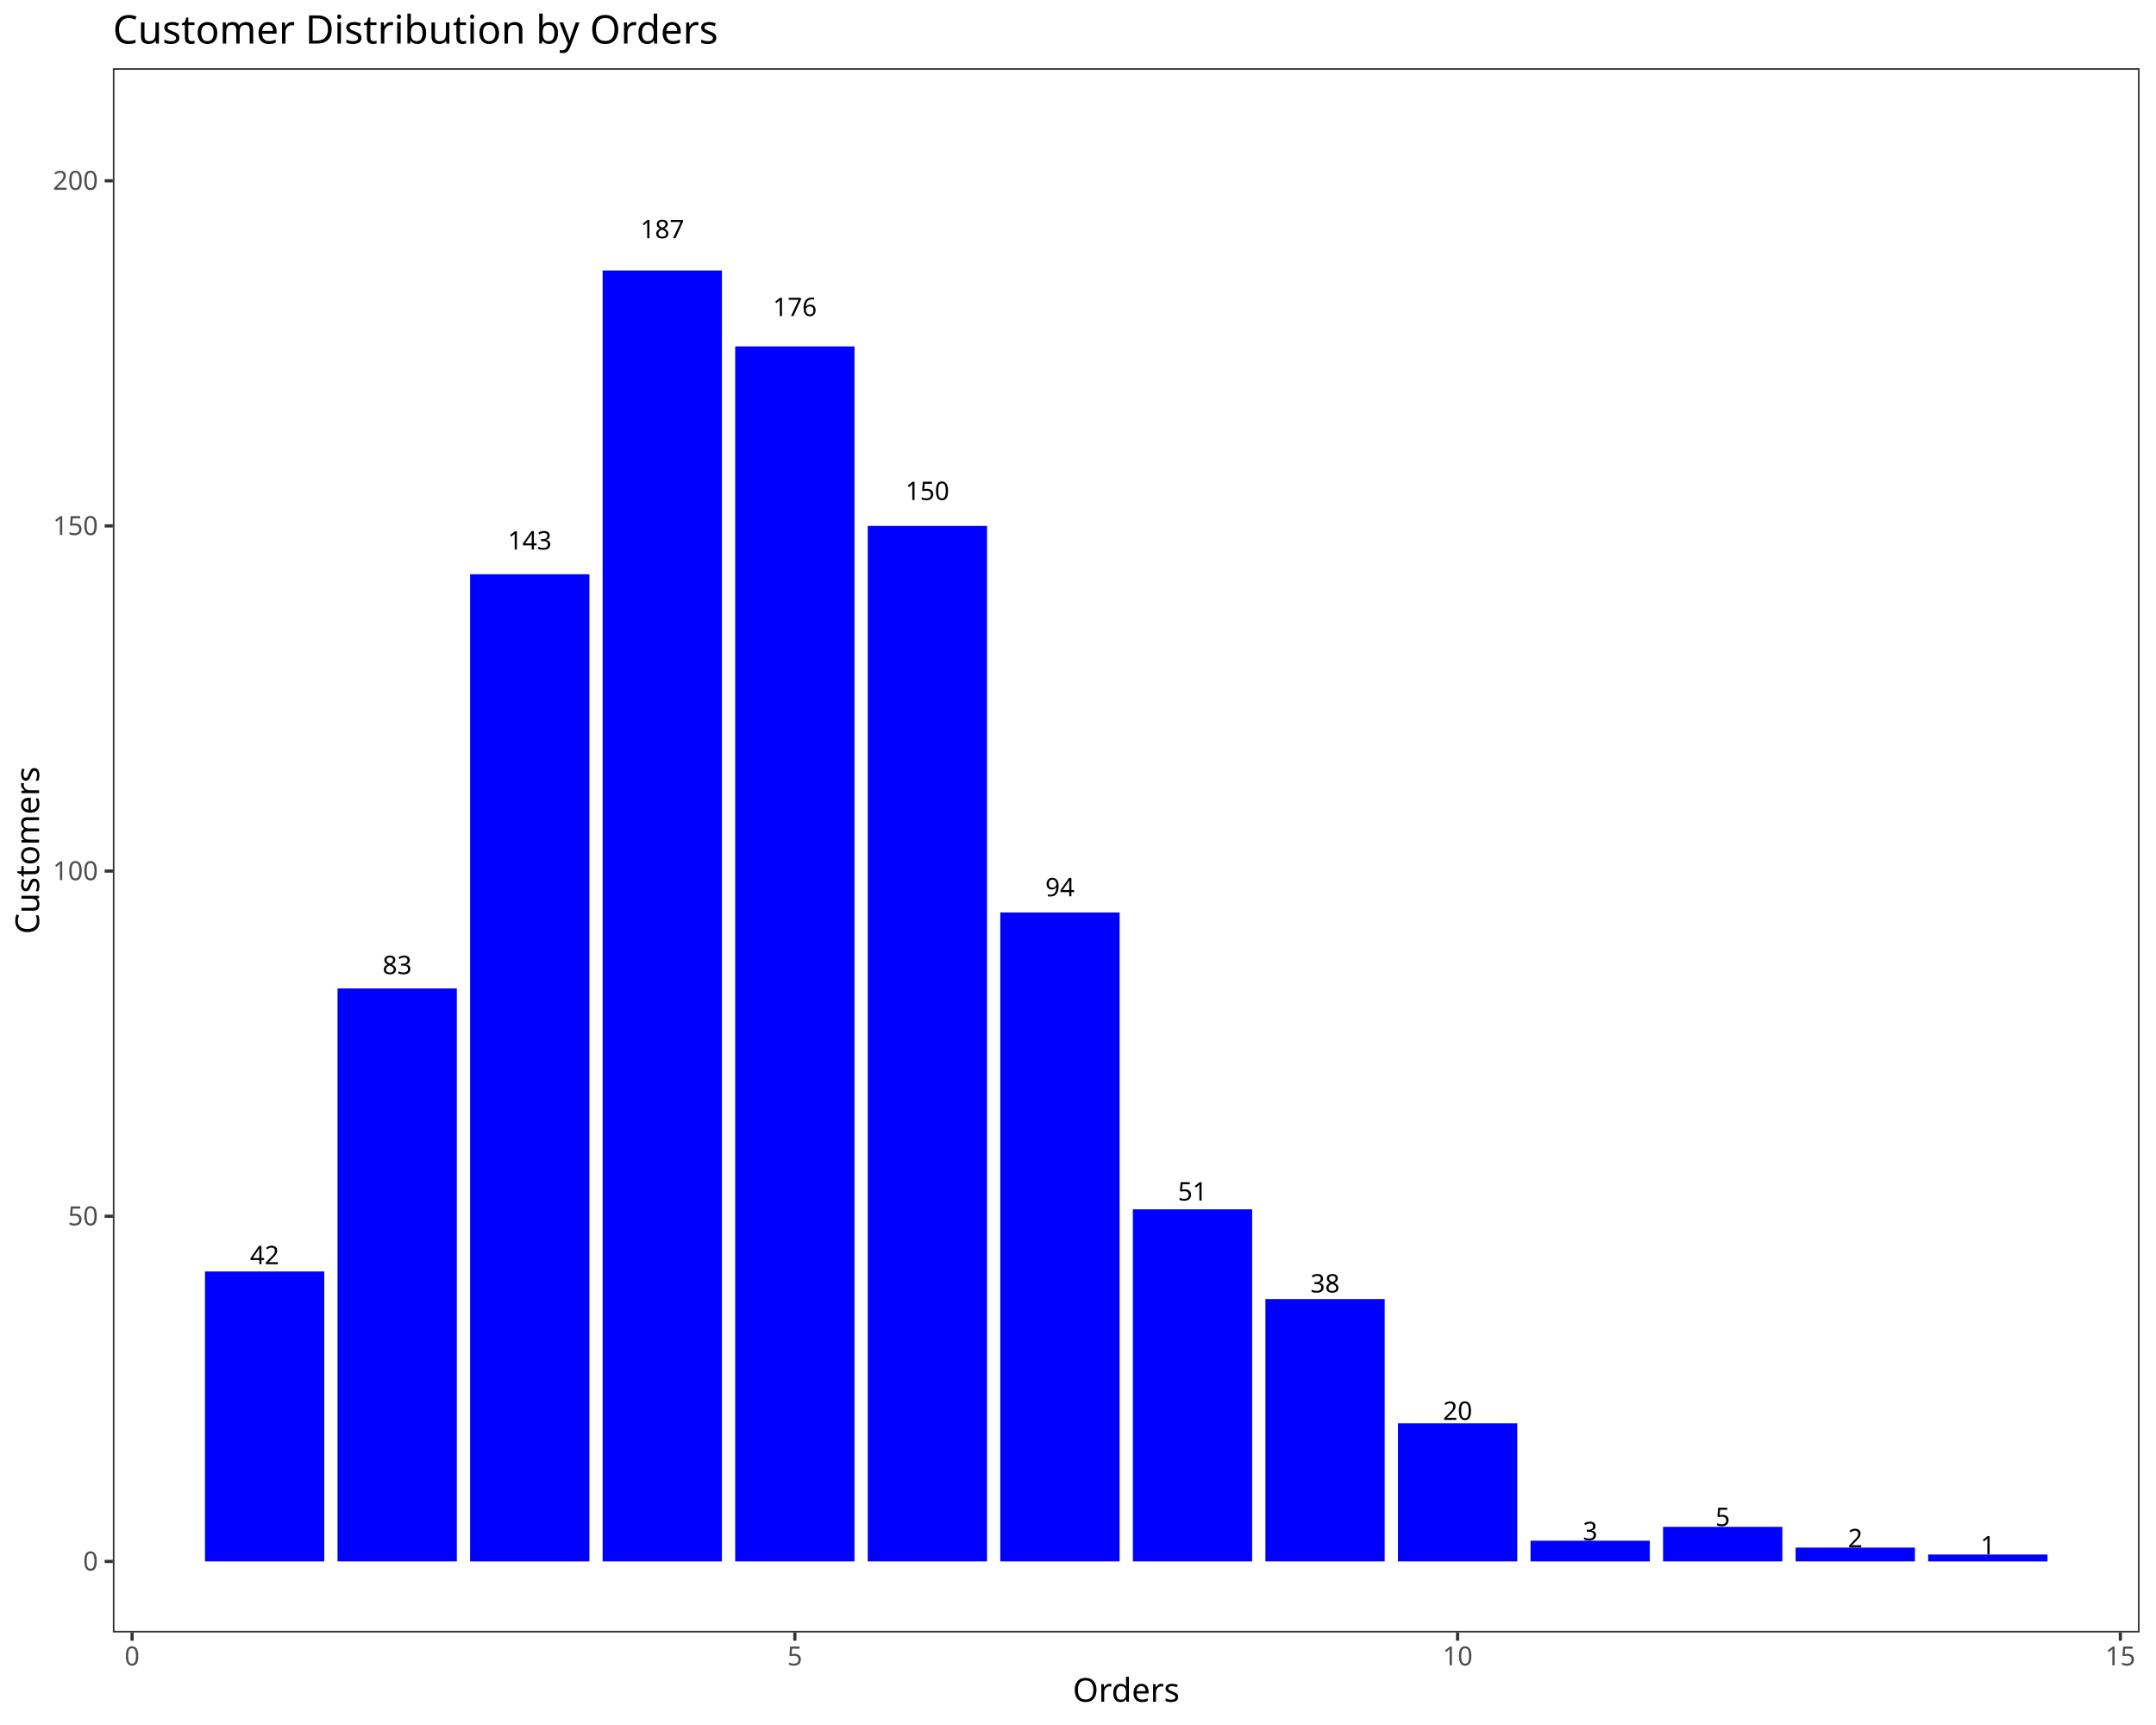
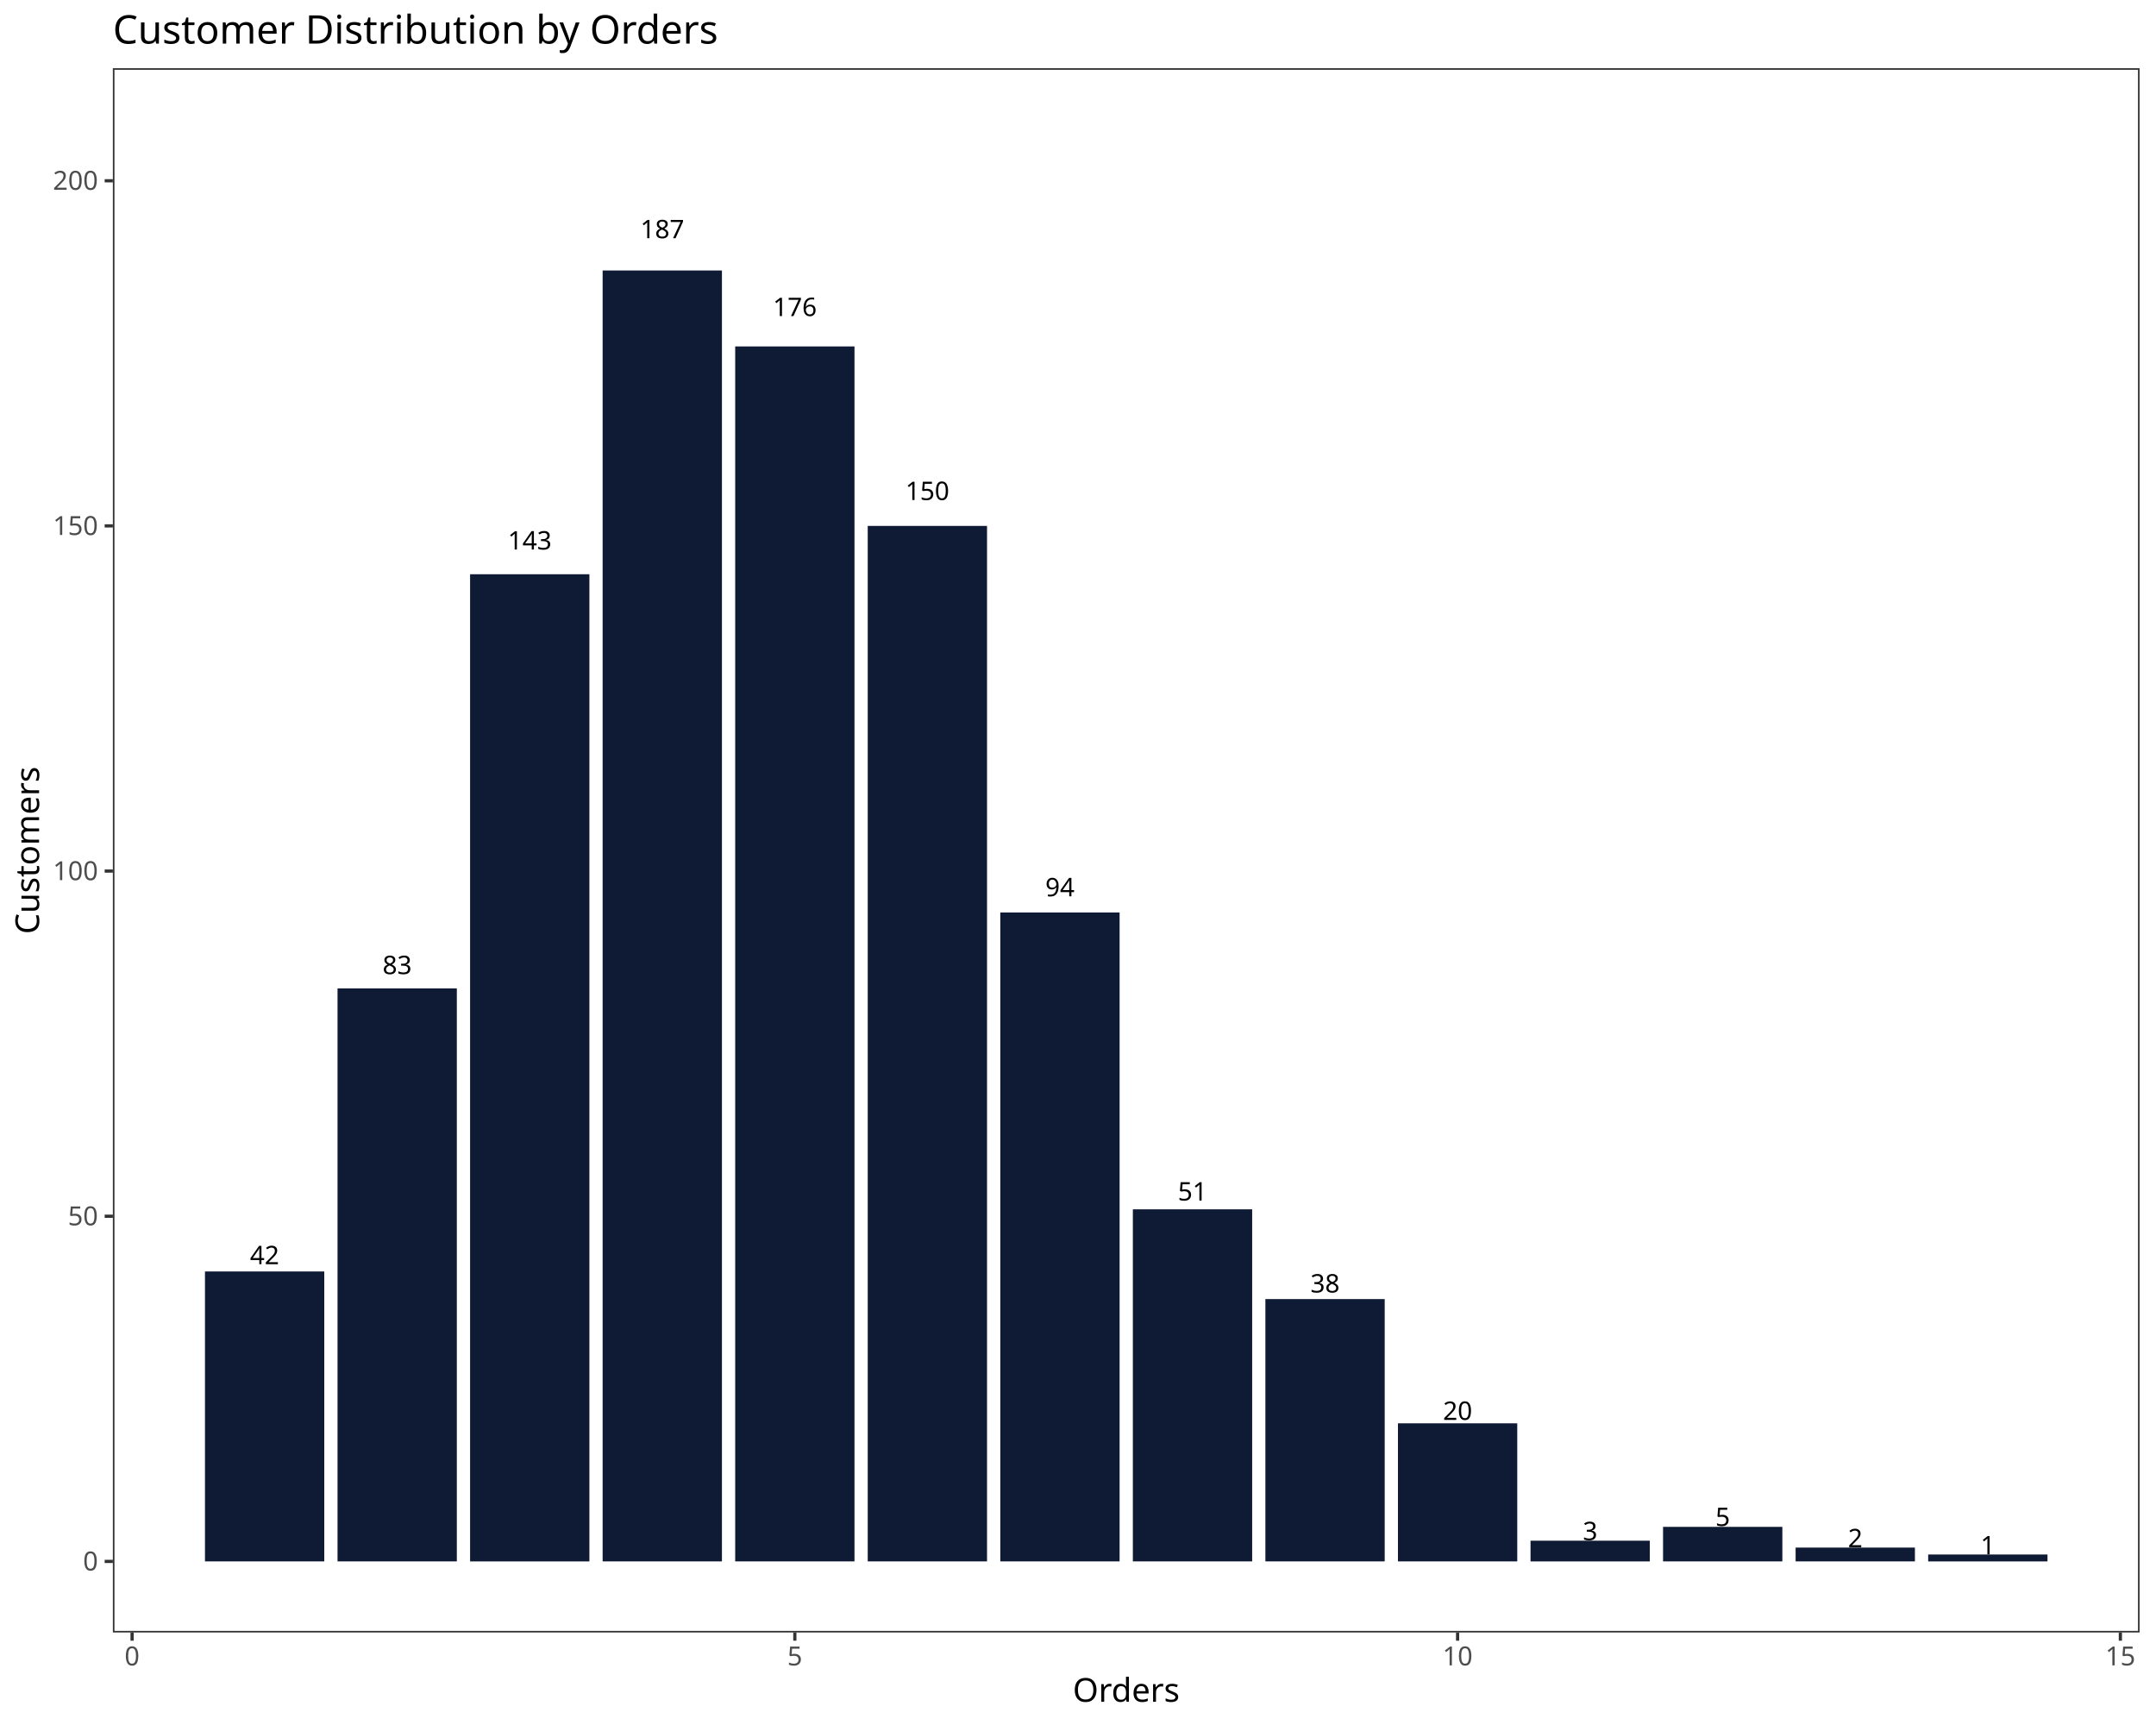
<svg xmlns="http://www.w3.org/2000/svg" class="svglite" data-engine-version="2.0" width="720.00pt" height="576.00pt" viewBox="0 0 720.00 576.00">
  <defs>
    <style type="text/css">
    .svglite line, .svglite polyline, .svglite polygon, .svglite path, .svglite rect, .svglite circle {
      fill: none;
      stroke: #000000;
      stroke-linecap: round;
      stroke-linejoin: round;
      stroke-miterlimit: 10.00;
    }
  </style>
  </defs>
  <rect width="100%" height="100%" style="stroke: none; fill: #FFFFFF;" />
  <defs>
    <clipPath id="cpMC4wMHw3MjAuMDB8MC4wMHw1NzYuMDA=">
      <rect x="0.00" y="0.00" width="720.00" height="576.00" />
    </clipPath>
  </defs>
  <g clip-path="url(#cpMC4wMHw3MjAuMDB8MC4wMHw1NzYuMDA=)">
    <rect x="0.00" y="0.00" width="720.00" height="576.00" style="stroke-width: 1.07; stroke: #FFFFFF; fill: #FFFFFF;" />
  </g>
  <defs>
    <clipPath id="cpMzcuNjl8NzE0LjUyfDIyLjc4fDU0NS4xMQ==">
      <rect x="37.69" y="22.78" width="676.83" height="522.33" />
    </clipPath>
  </defs>
  <g clip-path="url(#cpMzcuNjl8NzE0LjUyfDIyLjc4fDU0NS4xMQ==)">
    <rect x="37.69" y="22.78" width="676.83" height="522.33" style="stroke-width: 1.07; stroke: none; fill: #FFFFFF;" />
-     <rect x="68.45" y="424.56" width="39.84" height="96.81" style="stroke-width: 1.07; stroke: none; stroke-linecap: butt; stroke-linejoin: miter; fill: #0000FF;" />
-     <rect x="112.72" y="330.05" width="39.84" height="191.32" style="stroke-width: 1.07; stroke: none; stroke-linecap: butt; stroke-linejoin: miter; fill: #0000FF;" />
-     <rect x="156.99" y="191.75" width="39.84" height="329.63" style="stroke-width: 1.07; stroke: none; stroke-linecap: butt; stroke-linejoin: miter; fill: #0000FF;" />
-     <rect x="201.25" y="90.32" width="39.84" height="431.05" style="stroke-width: 1.07; stroke: none; stroke-linecap: butt; stroke-linejoin: miter; fill: #0000FF;" />
-     <rect x="245.52" y="115.68" width="39.84" height="405.69" style="stroke-width: 1.07; stroke: none; stroke-linecap: butt; stroke-linejoin: miter; fill: #0000FF;" />
-     <rect x="289.78" y="175.61" width="39.84" height="345.76" style="stroke-width: 1.07; stroke: none; stroke-linecap: butt; stroke-linejoin: miter; fill: #0000FF;" />
-     <rect x="334.05" y="304.69" width="39.84" height="216.68" style="stroke-width: 1.07; stroke: none; stroke-linecap: butt; stroke-linejoin: miter; fill: #0000FF;" />
-     <rect x="378.32" y="403.81" width="39.84" height="117.56" style="stroke-width: 1.07; stroke: none; stroke-linecap: butt; stroke-linejoin: miter; fill: #0000FF;" />
-     <rect x="422.58" y="433.78" width="39.84" height="87.59" style="stroke-width: 1.07; stroke: none; stroke-linecap: butt; stroke-linejoin: miter; fill: #0000FF;" />
-     <rect x="466.85" y="475.27" width="39.84" height="46.10" style="stroke-width: 1.07; stroke: none; stroke-linecap: butt; stroke-linejoin: miter; fill: #0000FF;" />
-     <rect x="511.12" y="514.46" width="39.84" height="6.92" style="stroke-width: 1.07; stroke: none; stroke-linecap: butt; stroke-linejoin: miter; fill: #0000FF;" />
-     <rect x="555.38" y="509.84" width="39.84" height="11.53" style="stroke-width: 1.07; stroke: none; stroke-linecap: butt; stroke-linejoin: miter; fill: #0000FF;" />
-     <rect x="599.65" y="516.76" width="39.84" height="4.61" style="stroke-width: 1.07; stroke: none; stroke-linecap: butt; stroke-linejoin: miter; fill: #0000FF;" />
-     <rect x="643.92" y="519.07" width="39.84" height="2.31" style="stroke-width: 1.07; stroke: none; stroke-linecap: butt; stroke-linejoin: miter; fill: #0000FF;" />
+     <rect x="68.45" y="424.56" width="39.84" height="96.81" style="stroke-width: 1.07; stroke: none; stroke-linecap: butt; stroke-linejoin: miter; fill: #0F1A34;" />
+     <rect x="112.72" y="330.05" width="39.84" height="191.32" style="stroke-width: 1.07; stroke: none; stroke-linecap: butt; stroke-linejoin: miter; fill: #0F1A34;" />
+     <rect x="156.99" y="191.75" width="39.84" height="329.63" style="stroke-width: 1.07; stroke: none; stroke-linecap: butt; stroke-linejoin: miter; fill: #0F1A34;" />
+     <rect x="201.25" y="90.32" width="39.84" height="431.05" style="stroke-width: 1.07; stroke: none; stroke-linecap: butt; stroke-linejoin: miter; fill: #0F1A34;" />
+     <rect x="245.52" y="115.68" width="39.84" height="405.69" style="stroke-width: 1.07; stroke: none; stroke-linecap: butt; stroke-linejoin: miter; fill: #0F1A34;" />
+     <rect x="289.78" y="175.61" width="39.84" height="345.76" style="stroke-width: 1.07; stroke: none; stroke-linecap: butt; stroke-linejoin: miter; fill: #0F1A34;" />
+     <rect x="334.05" y="304.69" width="39.84" height="216.68" style="stroke-width: 1.07; stroke: none; stroke-linecap: butt; stroke-linejoin: miter; fill: #0F1A34;" />
+     <rect x="378.32" y="403.81" width="39.84" height="117.56" style="stroke-width: 1.07; stroke: none; stroke-linecap: butt; stroke-linejoin: miter; fill: #0F1A34;" />
+     <rect x="422.58" y="433.78" width="39.84" height="87.59" style="stroke-width: 1.07; stroke: none; stroke-linecap: butt; stroke-linejoin: miter; fill: #0F1A34;" />
+     <rect x="466.85" y="475.27" width="39.84" height="46.10" style="stroke-width: 1.07; stroke: none; stroke-linecap: butt; stroke-linejoin: miter; fill: #0F1A34;" />
+     <rect x="511.12" y="514.46" width="39.84" height="6.92" style="stroke-width: 1.07; stroke: none; stroke-linecap: butt; stroke-linejoin: miter; fill: #0F1A34;" />
+     <rect x="555.38" y="509.84" width="39.84" height="11.53" style="stroke-width: 1.07; stroke: none; stroke-linecap: butt; stroke-linejoin: miter; fill: #0F1A34;" />
+     <rect x="599.65" y="516.76" width="39.84" height="4.61" style="stroke-width: 1.07; stroke: none; stroke-linecap: butt; stroke-linejoin: miter; fill: #0F1A34;" />
+     <rect x="643.92" y="519.07" width="39.84" height="2.31" style="stroke-width: 1.07; stroke: none; stroke-linecap: butt; stroke-linejoin: miter; fill: #0F1A34;" />
    <text x="88.37" y="422.14" text-anchor="middle" style="font-size: 8.54px; font-family: sans;" textLength="9.50px" lengthAdjust="spacingAndGlyphs">42</text>
    <text x="132.64" y="325.27" text-anchor="middle" style="font-size: 8.54px; font-family: sans;" textLength="9.50px" lengthAdjust="spacingAndGlyphs">83</text>
    <text x="176.91" y="183.50" text-anchor="middle" style="font-size: 8.54px; font-family: sans;" textLength="14.24px" lengthAdjust="spacingAndGlyphs">143</text>
    <text x="221.17" y="79.55" text-anchor="middle" style="font-size: 8.54px; font-family: sans;" textLength="14.24px" lengthAdjust="spacingAndGlyphs">187</text>
    <text x="265.44" y="105.54" text-anchor="middle" style="font-size: 8.54px; font-family: sans;" textLength="14.24px" lengthAdjust="spacingAndGlyphs">176</text>
    <text x="309.70" y="166.97" text-anchor="middle" style="font-size: 8.54px; font-family: sans;" textLength="14.24px" lengthAdjust="spacingAndGlyphs">150</text>
    <text x="353.97" y="299.28" text-anchor="middle" style="font-size: 8.54px; font-family: sans;" textLength="9.50px" lengthAdjust="spacingAndGlyphs">94</text>
    <text x="398.24" y="400.87" text-anchor="middle" style="font-size: 8.54px; font-family: sans;" textLength="9.50px" lengthAdjust="spacingAndGlyphs">51</text>
    <text x="442.50" y="431.59" text-anchor="middle" style="font-size: 8.54px; font-family: sans;" textLength="9.50px" lengthAdjust="spacingAndGlyphs">38</text>
    <text x="486.77" y="474.12" text-anchor="middle" style="font-size: 8.54px; font-family: sans;" textLength="9.50px" lengthAdjust="spacingAndGlyphs">20</text>
    <text x="531.04" y="514.28" text-anchor="middle" style="font-size: 8.54px; font-family: sans;" textLength="4.75px" lengthAdjust="spacingAndGlyphs">3</text>
    <text x="575.30" y="509.56" text-anchor="middle" style="font-size: 8.54px; font-family: sans;" textLength="4.75px" lengthAdjust="spacingAndGlyphs">5</text>
    <text x="619.57" y="516.64" text-anchor="middle" style="font-size: 8.54px; font-family: sans;" textLength="4.75px" lengthAdjust="spacingAndGlyphs">2</text>
    <text x="663.84" y="519.01" text-anchor="middle" style="font-size: 8.54px; font-family: sans;" textLength="4.75px" lengthAdjust="spacingAndGlyphs">1</text>
    <rect x="37.69" y="22.78" width="676.83" height="522.33" style="stroke-width: 1.07; stroke: #333333;" />
  </g>
  <g clip-path="url(#cpMC4wMHw3MjAuMDB8MC4wMHw1NzYuMDA=)">
    <text x="32.76" y="524.40" text-anchor="end" style="font-size: 8.80px; fill: #4D4D4D; font-family: sans;" textLength="4.89px" lengthAdjust="spacingAndGlyphs">0</text>
    <text x="32.76" y="409.14" text-anchor="end" style="font-size: 8.80px; fill: #4D4D4D; font-family: sans;" textLength="9.79px" lengthAdjust="spacingAndGlyphs">50</text>
    <text x="32.76" y="293.89" text-anchor="end" style="font-size: 8.80px; fill: #4D4D4D; font-family: sans;" textLength="14.68px" lengthAdjust="spacingAndGlyphs">100</text>
    <text x="32.76" y="178.64" text-anchor="end" style="font-size: 8.80px; fill: #4D4D4D; font-family: sans;" textLength="14.68px" lengthAdjust="spacingAndGlyphs">150</text>
    <text x="32.76" y="63.38" text-anchor="end" style="font-size: 8.80px; fill: #4D4D4D; font-family: sans;" textLength="14.68px" lengthAdjust="spacingAndGlyphs">200</text>
    <polyline points="34.95,521.37 37.69,521.37 " style="stroke-width: 1.07; stroke: #333333; stroke-linecap: butt;" />
    <polyline points="34.95,406.12 37.69,406.12 " style="stroke-width: 1.07; stroke: #333333; stroke-linecap: butt;" />
    <polyline points="34.95,290.86 37.69,290.86 " style="stroke-width: 1.07; stroke: #333333; stroke-linecap: butt;" />
    <polyline points="34.95,175.61 37.69,175.61 " style="stroke-width: 1.07; stroke: #333333; stroke-linecap: butt;" />
    <polyline points="34.95,60.36 37.69,60.36 " style="stroke-width: 1.07; stroke: #333333; stroke-linecap: butt;" />
    <polyline points="44.11,547.85 44.11,545.11 " style="stroke-width: 1.07; stroke: #333333; stroke-linecap: butt;" />
    <polyline points="265.44,547.85 265.44,545.11 " style="stroke-width: 1.07; stroke: #333333; stroke-linecap: butt;" />
    <polyline points="486.77,547.85 486.77,545.11 " style="stroke-width: 1.07; stroke: #333333; stroke-linecap: butt;" />
    <polyline points="708.10,547.85 708.10,545.11 " style="stroke-width: 1.07; stroke: #333333; stroke-linecap: butt;" />
    <text x="44.11" y="556.10" text-anchor="middle" style="font-size: 8.80px; fill: #4D4D4D; font-family: sans;" textLength="4.89px" lengthAdjust="spacingAndGlyphs">0</text>
    <text x="265.44" y="556.10" text-anchor="middle" style="font-size: 8.80px; fill: #4D4D4D; font-family: sans;" textLength="4.89px" lengthAdjust="spacingAndGlyphs">5</text>
    <text x="486.77" y="556.10" text-anchor="middle" style="font-size: 8.80px; fill: #4D4D4D; font-family: sans;" textLength="9.79px" lengthAdjust="spacingAndGlyphs">10</text>
    <text x="708.10" y="556.10" text-anchor="middle" style="font-size: 8.80px; fill: #4D4D4D; font-family: sans;" textLength="9.79px" lengthAdjust="spacingAndGlyphs">15</text>
    <text x="376.10" y="568.24" text-anchor="middle" style="font-size: 11.00px; font-family: sans;" textLength="33.63px" lengthAdjust="spacingAndGlyphs">Orders</text>
    <text transform="translate(13.05,283.95) rotate(-90)" text-anchor="middle" style="font-size: 11.00px; font-family: sans;" textLength="53.20px" lengthAdjust="spacingAndGlyphs">Customers</text>
    <text x="37.69" y="14.56" style="font-size: 13.20px; font-family: sans;" textLength="188.56px" lengthAdjust="spacingAndGlyphs">Customer Distribution by Orders</text>
  </g>
</svg>
